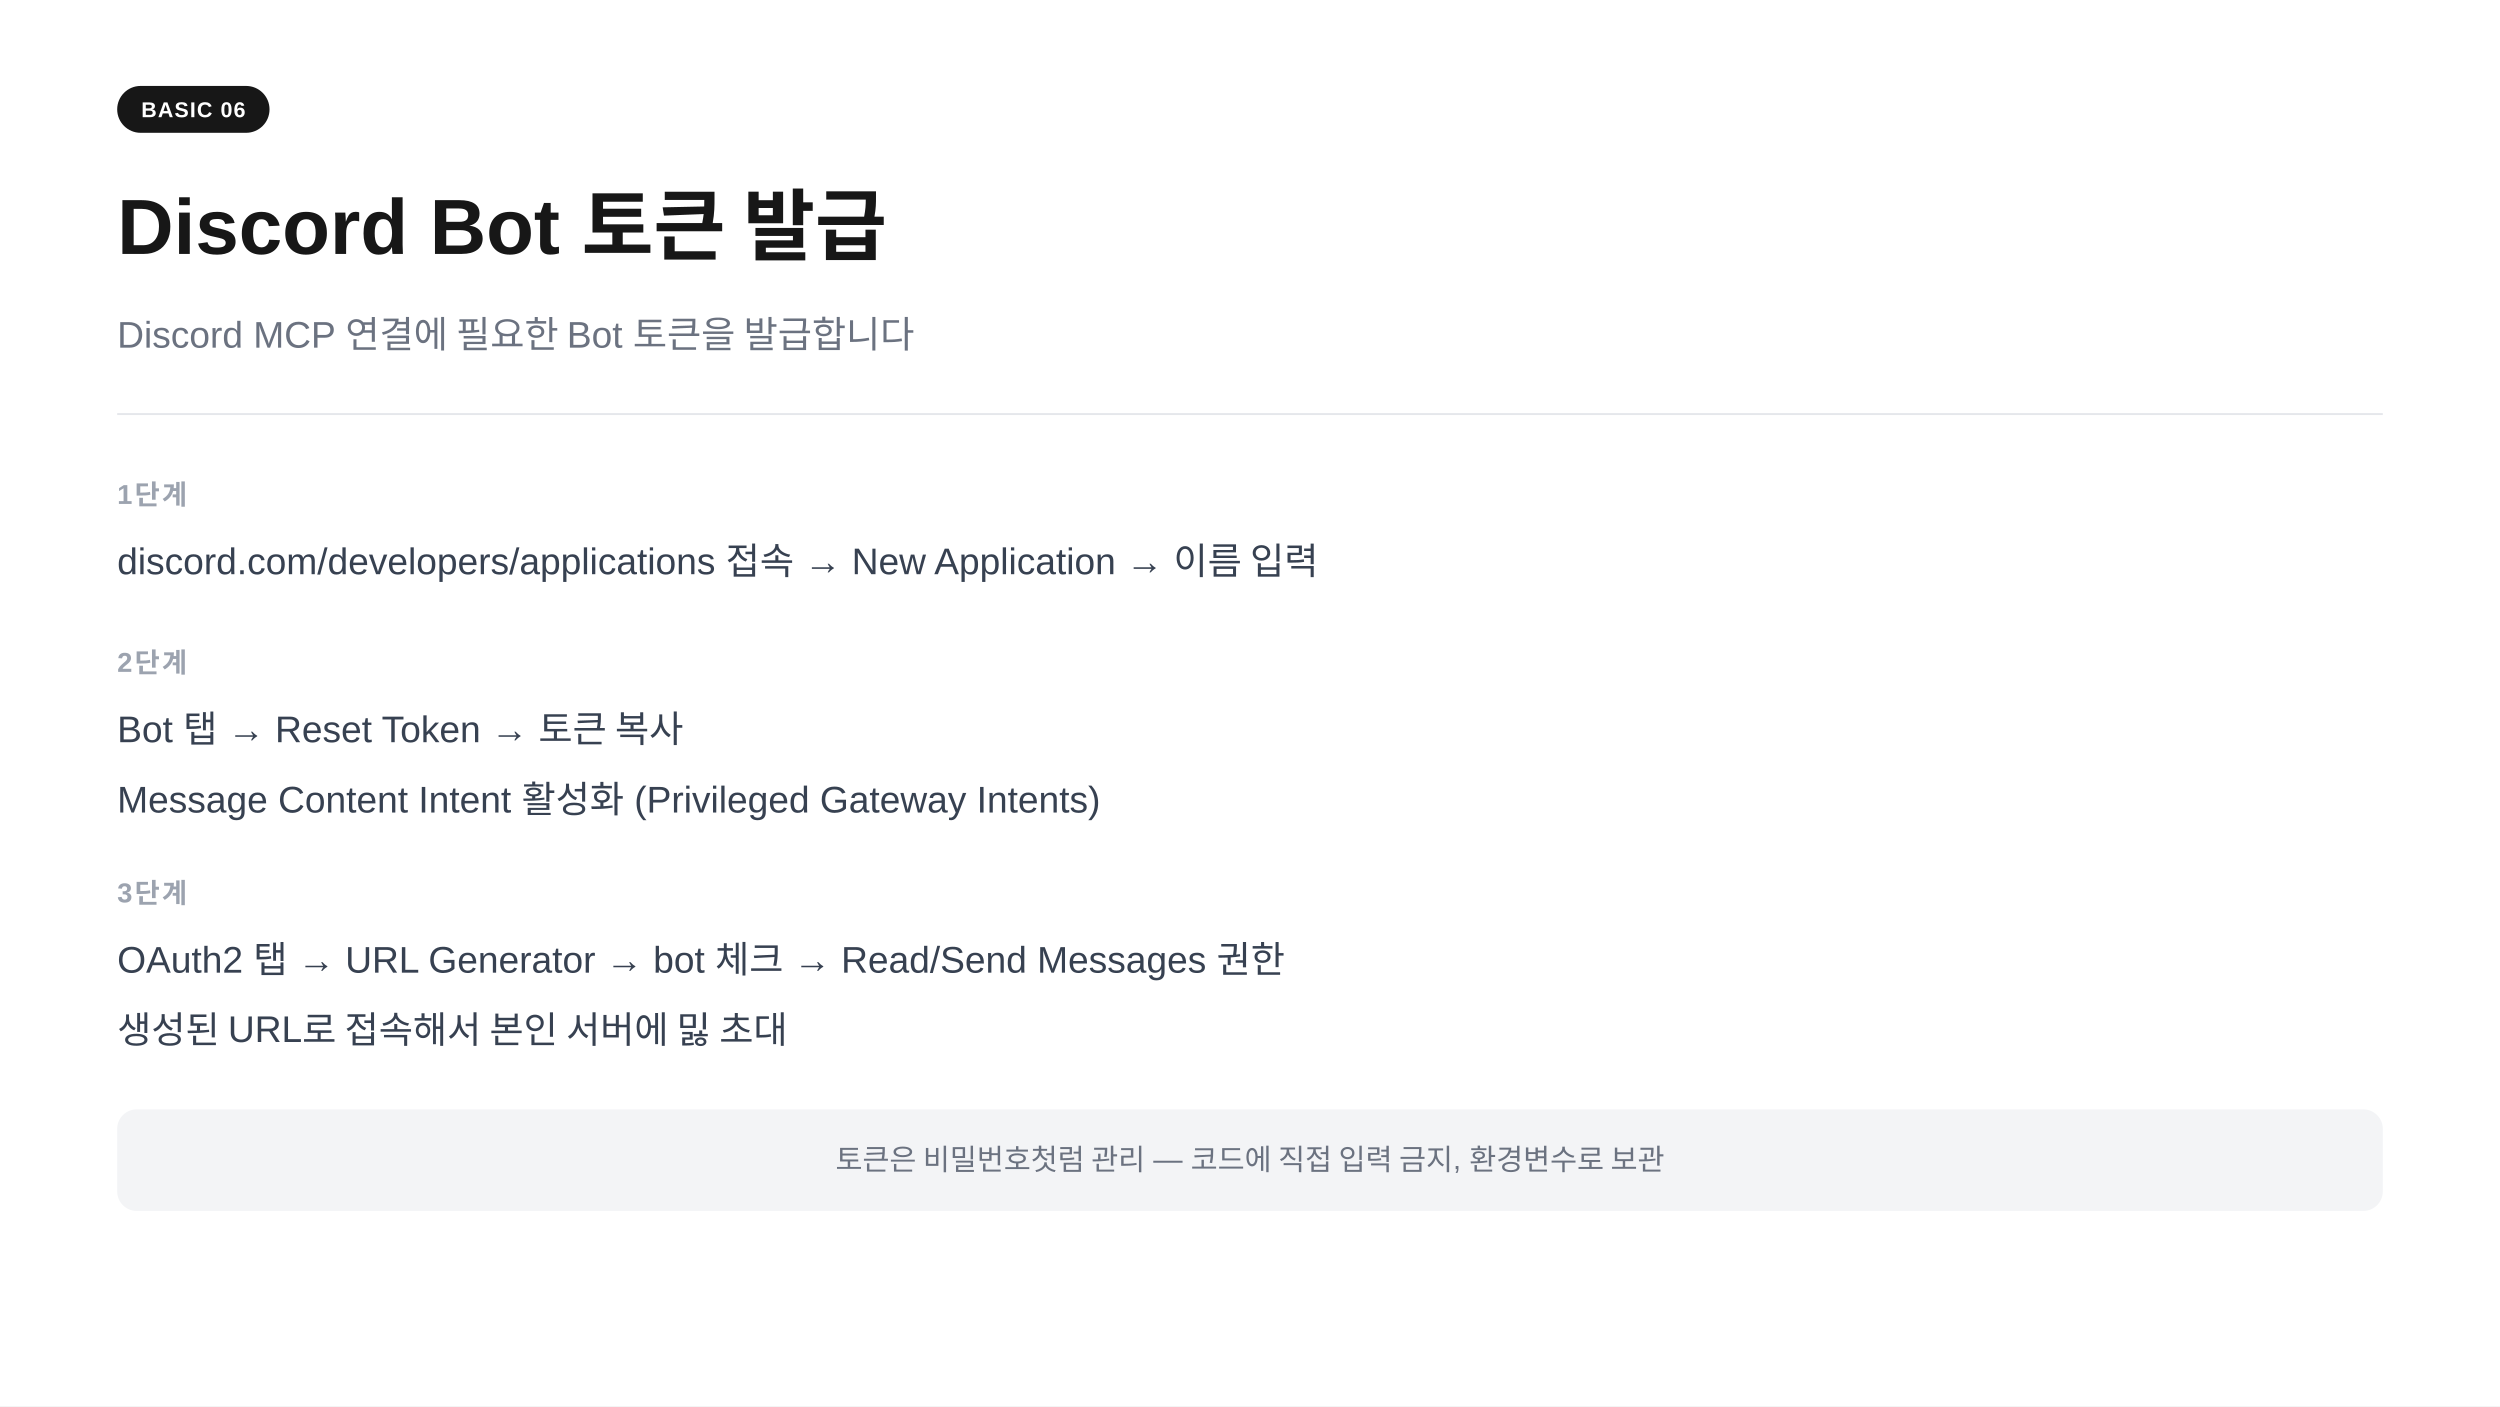
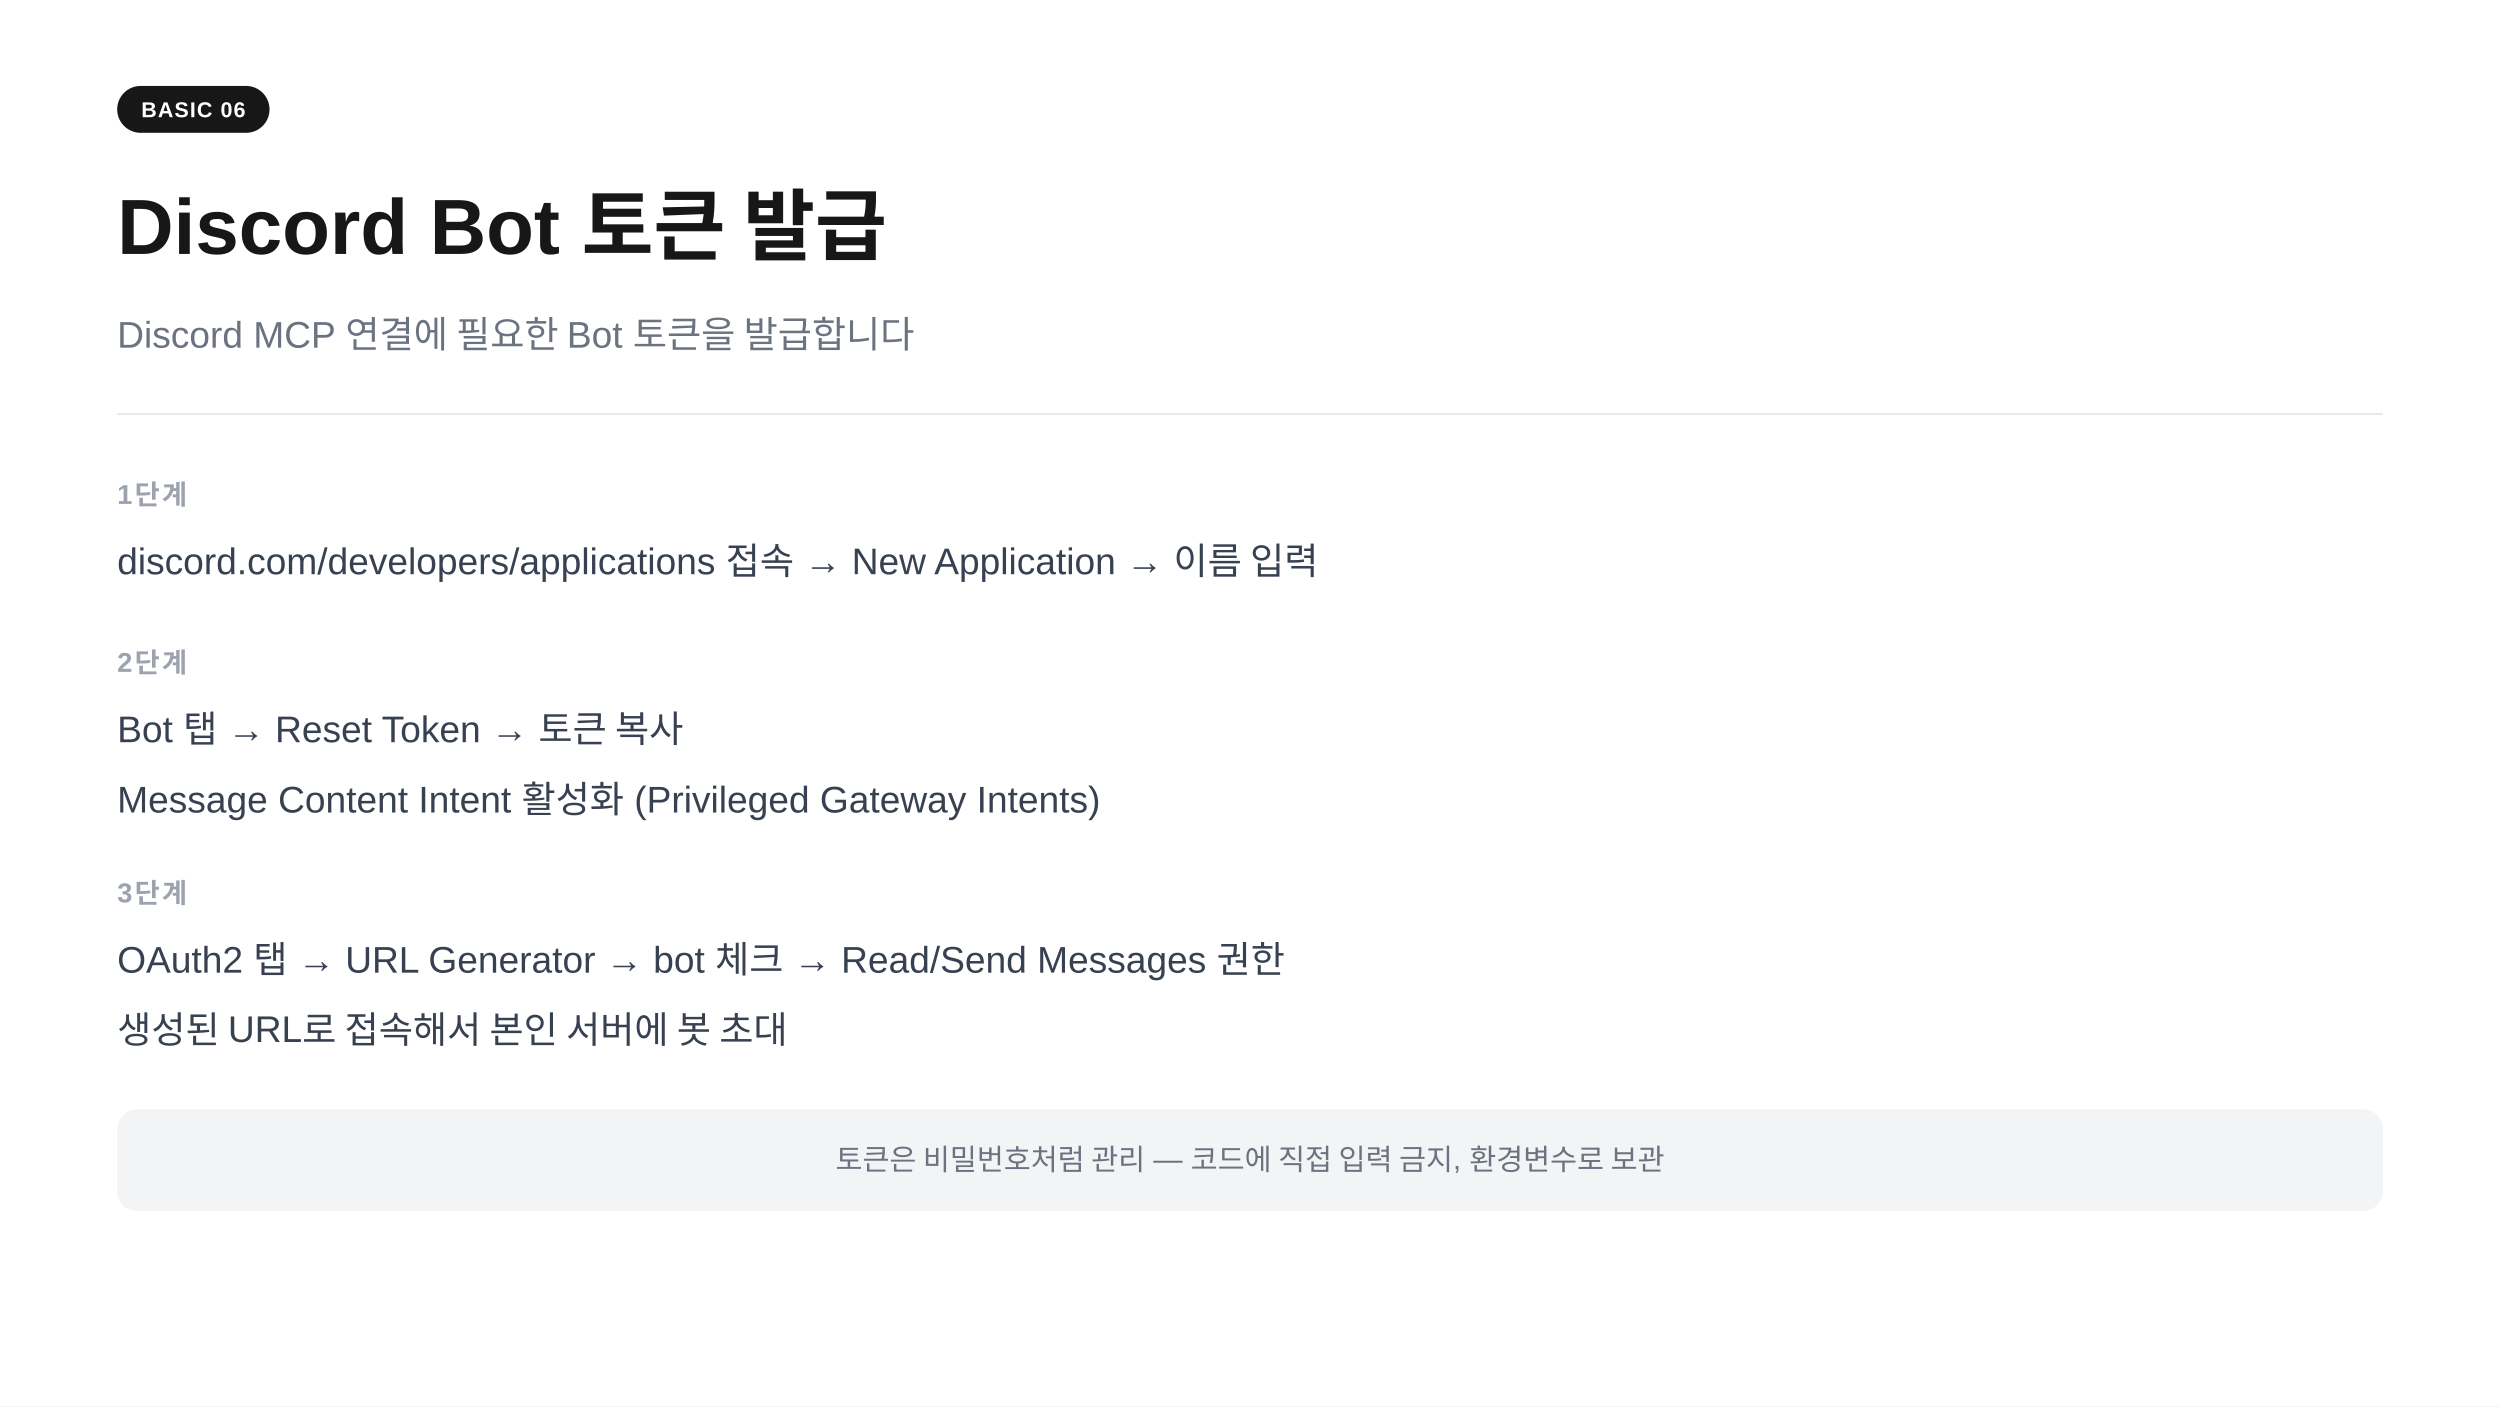
<svg xmlns="http://www.w3.org/2000/svg" width="1280" height="720" viewBox="0 0 1280 720">
  <rect width="1280" height="720" fill="#ffffff" />
  <rect x="60" y="44" width="78" height="24" rx="12" fill="#171717" />
  <text x="99" y="60" text-anchor="middle" font-family="-apple-system,BlinkMacSystemFont,'Segoe UI',Arial,sans-serif" font-size="11" font-weight="700" fill="#ffffff" letter-spacing="0.05em">BASIC 06</text>
  <text x="60" y="130" font-family="-apple-system,BlinkMacSystemFont,'Segoe UI',Arial,sans-serif" font-size="40" font-weight="700" fill="#171717">Discord Bot 토큰 발급</text>
  <text x="60" y="178" font-family="-apple-system,BlinkMacSystemFont,'Segoe UI',Arial,sans-serif" font-size="19" fill="#6b7280">Discord MCP 연결에 필요한 Bot 토큰을 발급합니다</text>
  <line x1="60" y1="212" x2="1220" y2="212" stroke="#e5e7eb" stroke-width="1" />
  <text x="60" y="258" font-family="-apple-system,BlinkMacSystemFont,'Segoe UI',Arial,sans-serif" font-size="14" font-weight="600" fill="#9ca3af" letter-spacing="0.08em">1단계</text>
  <text x="60" y="294" font-family="-apple-system,BlinkMacSystemFont,'Segoe UI',Arial,sans-serif" font-size="19" fill="#374151">discord.com/developers/applications 접속  →  New Application  →  이름 입력</text>
  <text x="60" y="344" font-family="-apple-system,BlinkMacSystemFont,'Segoe UI',Arial,sans-serif" font-size="14" font-weight="600" fill="#9ca3af" letter-spacing="0.08em">2단계</text>
  <text x="60" y="380" font-family="-apple-system,BlinkMacSystemFont,'Segoe UI',Arial,sans-serif" font-size="19" fill="#374151">Bot 탭  →  Reset Token  →  토큰 복사</text>
  <text x="60" y="416" font-family="-apple-system,BlinkMacSystemFont,'Segoe UI',Arial,sans-serif" font-size="19" fill="#374151">Message Content Intent 활성화 (Privileged Gateway Intents)</text>
  <text x="60" y="462" font-family="-apple-system,BlinkMacSystemFont,'Segoe UI',Arial,sans-serif" font-size="14" font-weight="600" fill="#9ca3af" letter-spacing="0.08em">3단계</text>
  <text x="60" y="498" font-family="-apple-system,BlinkMacSystemFont,'Segoe UI',Arial,sans-serif" font-size="19" fill="#374151">OAuth2 탭  →  URL Generator  →  bot 체크  →  Read/Send Messages 권한</text>
-   <text x="60" y="534" font-family="-apple-system,BlinkMacSystemFont,'Segoe UI',Arial,sans-serif" font-size="19" fill="#374151">생성된 URL로 접속해서 본인 서버에 밇 초대</text>
+   <text x="60" y="534" font-family="-apple-system,BlinkMacSystemFont,'Segoe UI',Arial,sans-serif" font-size="19" fill="#374151">생성된 URL로 접속해서 본인 서버에 봇 초대</text>
  <rect x="60" y="568" width="1160" height="52" rx="10" fill="#f3f4f6" />
-   <text x="640" y="599" text-anchor="middle" font-family="-apple-system,BlinkMacSystemFont,'Segoe UI',Arial,sans-serif" font-size="15" fill="#6b7280">토큰은 비밀번호첫럼 관리  —  코드에 직접 입력 금지, 환경변수로 보관</text>
+   <text x="640" y="599" text-anchor="middle" font-family="-apple-system,BlinkMacSystemFont,'Segoe UI',Arial,sans-serif" font-size="15" fill="#6b7280">토큰은 비밀번호처럼 관리  —  코드에 직접 입력 금지, 환경변수로 보관</text>
</svg>
